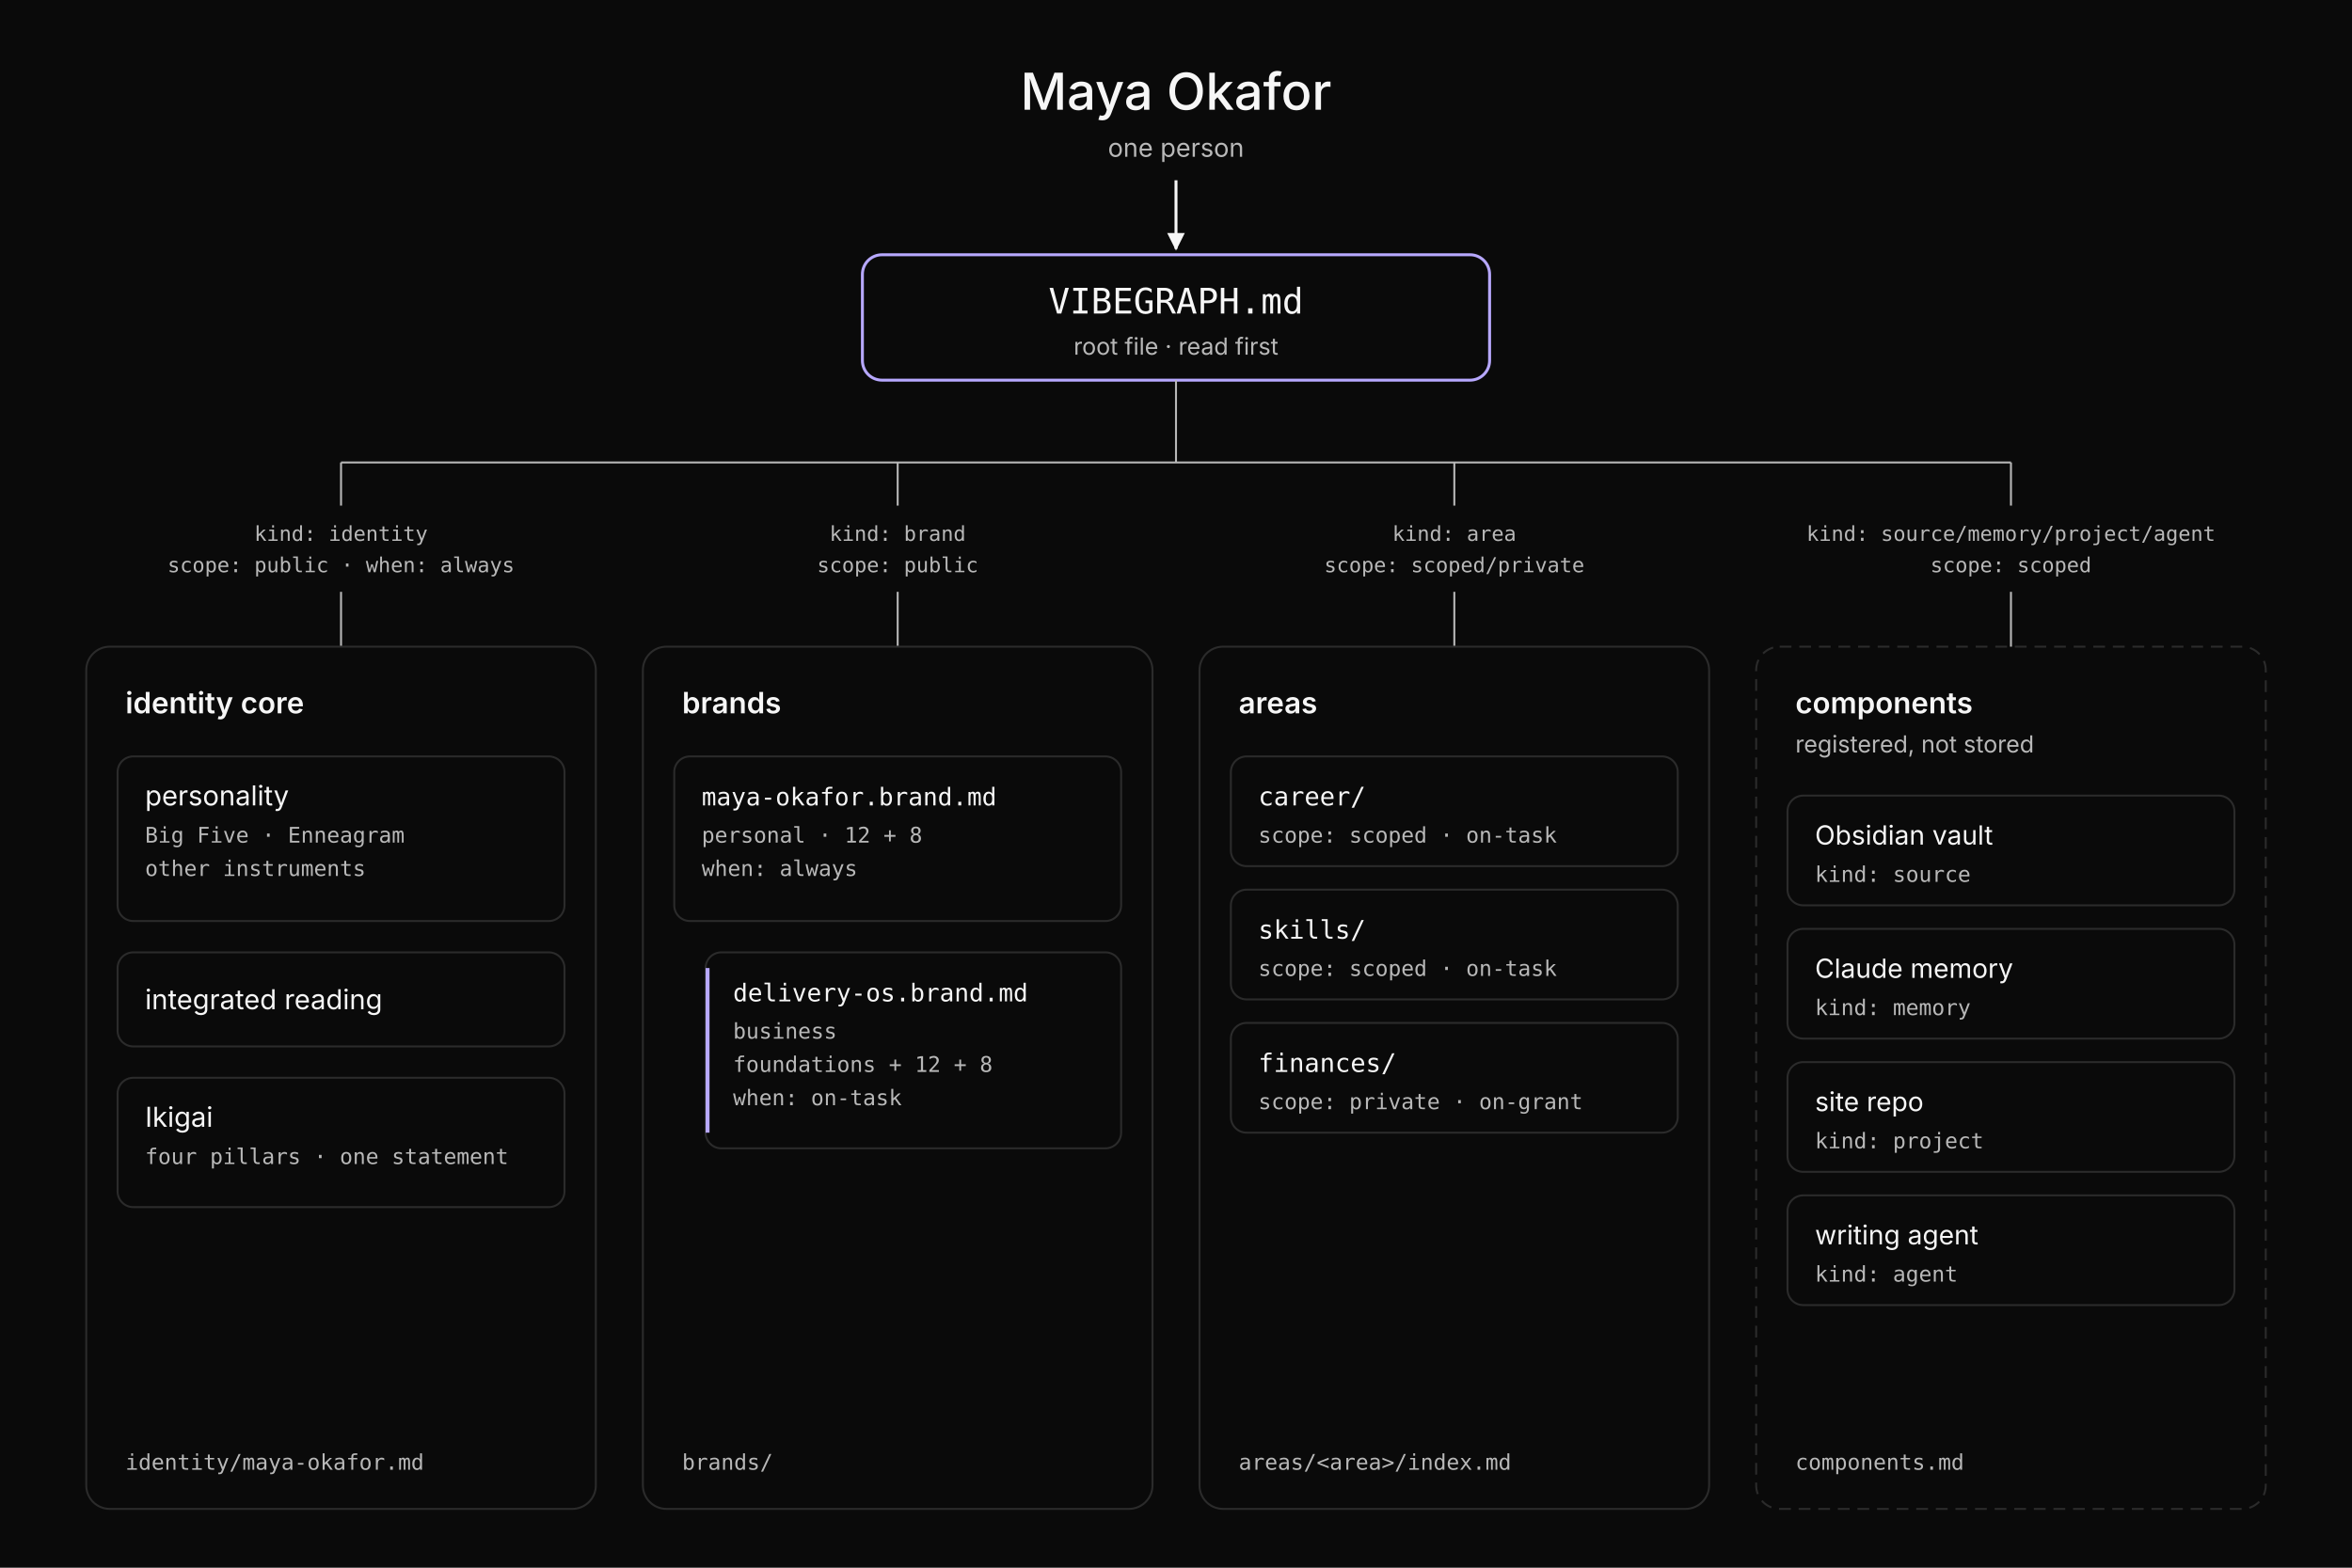
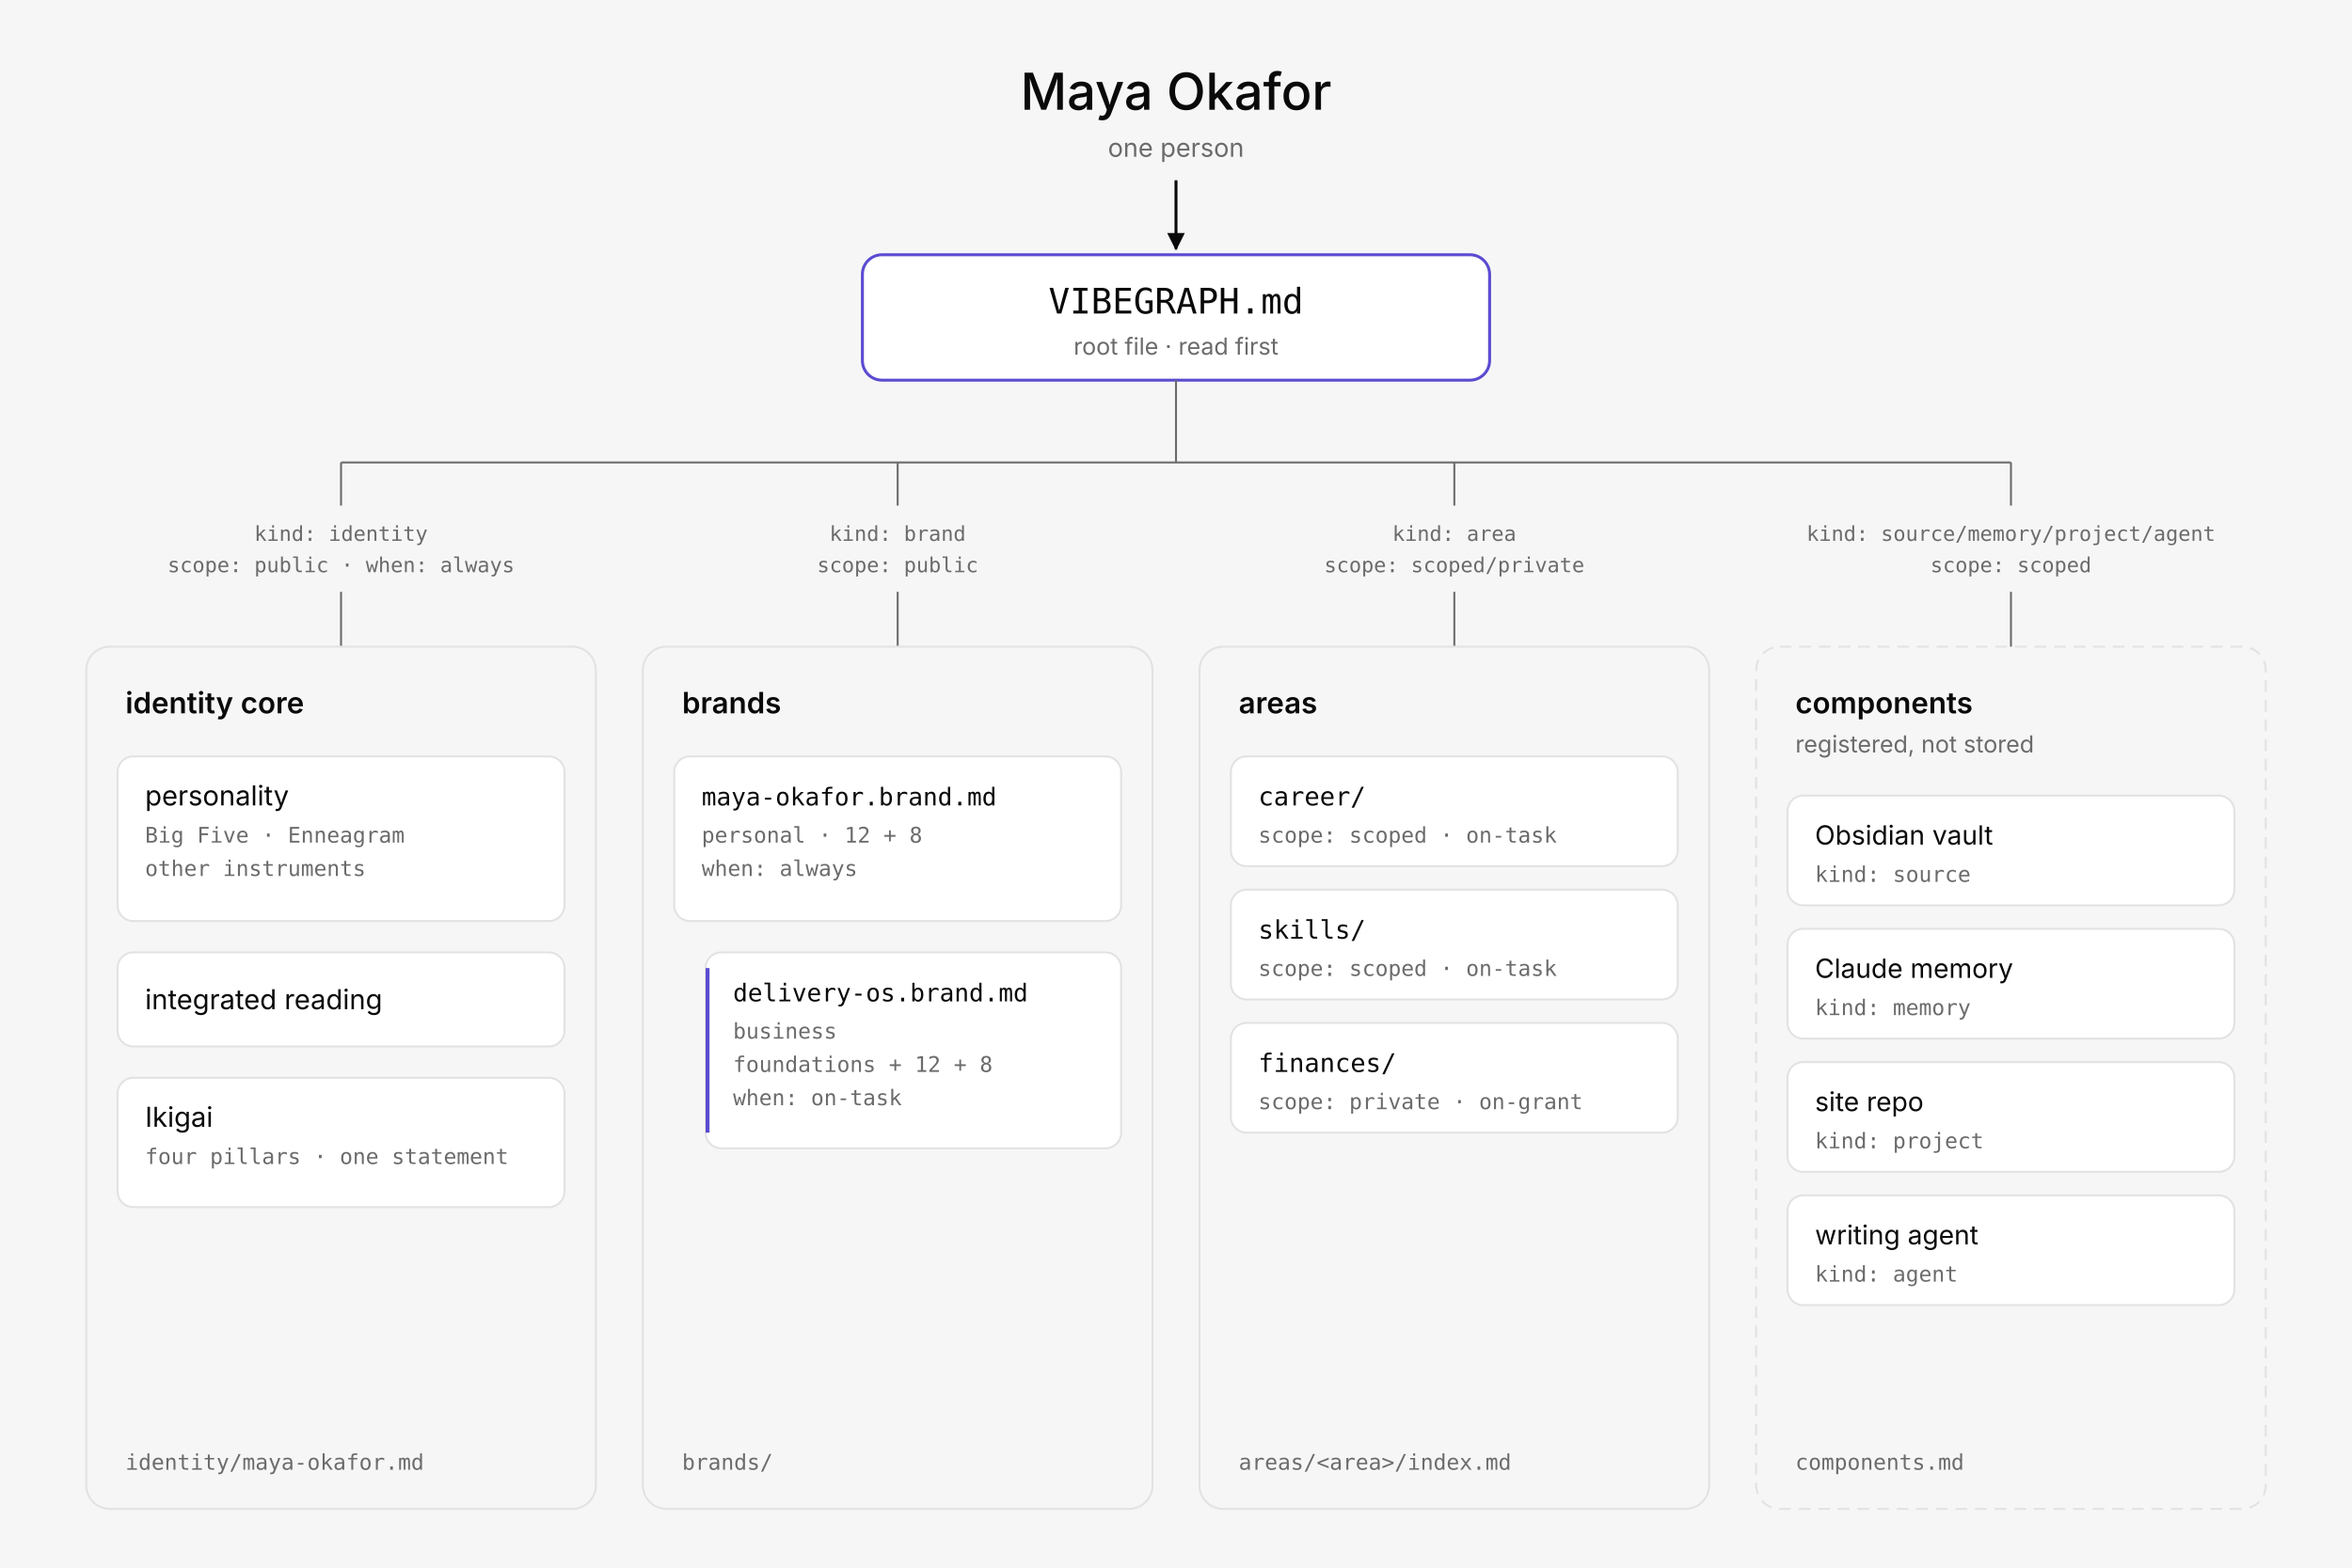
<svg xmlns="http://www.w3.org/2000/svg" viewBox="0 0 1200 800" width="1200" height="800" role="img" aria-label="Figure 1: the anatomy of a vibegraph">
-   <rect width="1200" height="800" fill="#0a0a0a" />
+   <rect width="1200" height="800" fill="#f6f6f6" />
  <defs>
    <marker id="f1-arrow" viewBox="0 0 10 10" refX="9" refY="5" markerWidth="6" markerHeight="6" orient="auto">
-       <path d="M0,0 L10,5 L0,10 z" fill="#f6f6f6" />
+       <path d="M0,0 L10,5 L0,10 z" fill="#0a0a0a" />
    </marker>
  </defs>
-   <text x="600.0" y="56.0" font-family="'Space Grotesk', Inter, sans-serif" font-size="26" font-weight="500" fill="#f6f6f6" text-anchor="middle">Maya Okafor</text>
-   <text x="600.0" y="80.0" font-family="Inter, sans-serif" font-size="13" font-weight="400" fill="#b8b8b8" text-anchor="middle">one person</text>
-   <line x1="600.0" y1="92.0" x2="600.0" y2="127.0" stroke="#f6f6f6" stroke-width="1.5" marker-end="url(#f1-arrow)" />
-   <rect x="440.0" y="130.0" width="320.0" height="64.0" rx="10" fill="#0a0a0a" stroke="#b7a8ff" stroke-width="1.5" />
-   <text x="600.0" y="160.0" font-family="'IBM Plex Mono', Menlo, monospace" font-size="18" font-weight="500" fill="#f6f6f6" text-anchor="middle">VIBEGRAPH.md</text>
-   <text x="600.0" y="181.0" font-family="Inter, sans-serif" font-size="12" font-weight="400" fill="#b8b8b8" text-anchor="middle">root file · read first</text>
-   <line x1="600.0" y1="194.0" x2="600.0" y2="236.0" stroke="#b8b8b8" stroke-width="1.0" />
-   <line x1="174.0" y1="236.0" x2="1026.0" y2="236.0" stroke="#b8b8b8" stroke-width="1.0" />
-   <line x1="174.0" y1="236.0" x2="174.0" y2="330.0" stroke="#b8b8b8" stroke-width="1.0" />
-   <rect x="77.8" y="258.0" width="192.4" height="44.0" rx="4" fill="#0a0a0a" stroke="none" stroke-width="0" />
-   <text x="174.0" y="276.0" font-family="'IBM Plex Mono', Menlo, monospace" font-size="10.5" font-weight="400" fill="#b8b8b8" text-anchor="middle">kind: identity</text>
-   <text x="174.0" y="292.0" font-family="'IBM Plex Mono', Menlo, monospace" font-size="10.5" font-weight="400" fill="#b8b8b8" text-anchor="middle">scope: public · when: always</text>
-   <line x1="458.0" y1="236.0" x2="458.0" y2="330.0" stroke="#b8b8b8" stroke-width="1.0" />
-   <rect x="409.1" y="258.0" width="97.9" height="44.0" rx="4" fill="#0a0a0a" stroke="none" stroke-width="0" />
-   <text x="458.0" y="276.0" font-family="'IBM Plex Mono', Menlo, monospace" font-size="10.5" font-weight="400" fill="#b8b8b8" text-anchor="middle">kind: brand</text>
-   <text x="458.0" y="292.0" font-family="'IBM Plex Mono', Menlo, monospace" font-size="10.5" font-weight="400" fill="#b8b8b8" text-anchor="middle">scope: public</text>
-   <line x1="742.0" y1="236.0" x2="742.0" y2="330.0" stroke="#b8b8b8" stroke-width="1.0" />
-   <rect x="667.9" y="258.0" width="148.3" height="44.0" rx="4" fill="#0a0a0a" stroke="none" stroke-width="0" />
-   <text x="742.0" y="276.0" font-family="'IBM Plex Mono', Menlo, monospace" font-size="10.5" font-weight="400" fill="#b8b8b8" text-anchor="middle">kind: area</text>
-   <text x="742.0" y="292.0" font-family="'IBM Plex Mono', Menlo, monospace" font-size="10.5" font-weight="400" fill="#b8b8b8" text-anchor="middle">scope: scoped/private</text>
-   <line x1="1026.0" y1="236.0" x2="1026.0" y2="330.0" stroke="#b8b8b8" stroke-width="1.0" />
-   <rect x="914.0" y="258.0" width="223.9" height="44.0" rx="4" fill="#0a0a0a" stroke="none" stroke-width="0" />
-   <text x="1026.0" y="276.0" font-family="'IBM Plex Mono', Menlo, monospace" font-size="10.5" font-weight="400" fill="#b8b8b8" text-anchor="middle">kind: source/memory/project/agent</text>
-   <text x="1026.0" y="292.0" font-family="'IBM Plex Mono', Menlo, monospace" font-size="10.5" font-weight="400" fill="#b8b8b8" text-anchor="middle">scope: scoped</text>
-   <rect x="44.0" y="330.0" width="260.0" height="440.0" rx="12" fill="none" stroke="#2b2b2b" stroke-width="1.0" />
-   <text x="64.0" y="364.0" font-family="Inter, sans-serif" font-size="15" font-weight="600" fill="#f6f6f6" text-anchor="start">identity core</text>
-   <rect x="328.0" y="330.0" width="260.0" height="440.0" rx="12" fill="none" stroke="#2b2b2b" stroke-width="1.0" />
-   <text x="348.0" y="364.0" font-family="Inter, sans-serif" font-size="15" font-weight="600" fill="#f6f6f6" text-anchor="start">brands</text>
-   <rect x="612.0" y="330.0" width="260.0" height="440.0" rx="12" fill="none" stroke="#2b2b2b" stroke-width="1.0" />
-   <text x="632.0" y="364.0" font-family="Inter, sans-serif" font-size="15" font-weight="600" fill="#f6f6f6" text-anchor="start">areas</text>
-   <rect x="896.0" y="330.0" width="260.0" height="440.0" rx="12" fill="none" stroke="#2b2b2b" stroke-width="1.0" stroke-dasharray="6 4" />
-   <text x="916.0" y="364.0" font-family="Inter, sans-serif" font-size="15" font-weight="600" fill="#f6f6f6" text-anchor="start">components</text>
-   <text x="916.0" y="384.0" font-family="Inter, sans-serif" font-size="12" font-weight="400" fill="#b8b8b8" text-anchor="start">registered, not stored</text>
-   <rect x="60.0" y="386.0" width="228.0" height="84.0" rx="8" fill="none" stroke="#2b2b2b" stroke-width="1.0" />
-   <text x="74.0" y="411.0" font-family="Inter, sans-serif" font-size="14" font-weight="400" fill="#f6f6f6" text-anchor="start">personality</text>
-   <text x="74.0" y="430.0" font-family="'IBM Plex Mono', Menlo, monospace" font-size="11" font-weight="400" fill="#b8b8b8" text-anchor="start">Big Five · Enneagram</text>
-   <text x="74.0" y="447.0" font-family="'IBM Plex Mono', Menlo, monospace" font-size="11" font-weight="400" fill="#b8b8b8" text-anchor="start">other instruments</text>
-   <rect x="60.0" y="486.0" width="228.0" height="48.0" rx="8" fill="none" stroke="#2b2b2b" stroke-width="1.0" />
-   <text x="74.0" y="515.0" font-family="Inter, sans-serif" font-size="14" font-weight="400" fill="#f6f6f6" text-anchor="start">integrated reading</text>
-   <rect x="60.0" y="550.0" width="228.0" height="66.0" rx="8" fill="none" stroke="#2b2b2b" stroke-width="1.0" />
-   <text x="74.0" y="575.0" font-family="Inter, sans-serif" font-size="14" font-weight="400" fill="#f6f6f6" text-anchor="start">Ikigai</text>
-   <text x="74.0" y="594.0" font-family="'IBM Plex Mono', Menlo, monospace" font-size="11" font-weight="400" fill="#b8b8b8" text-anchor="start">four pillars · one statement</text>
-   <text x="64.0" y="750.0" font-family="'IBM Plex Mono', Menlo, monospace" font-size="11" font-weight="400" fill="#b8b8b8" text-anchor="start">identity/maya-okafor.md</text>
-   <rect x="344.0" y="386.0" width="228.0" height="84.0" rx="8" fill="none" stroke="#2b2b2b" stroke-width="1.0" />
-   <text x="358.0" y="411.0" font-family="'IBM Plex Mono', Menlo, monospace" font-size="12.5" font-weight="500" fill="#f6f6f6" text-anchor="start">maya-okafor.brand.md</text>
-   <text x="358.0" y="430.0" font-family="'IBM Plex Mono', Menlo, monospace" font-size="11" font-weight="400" fill="#b8b8b8" text-anchor="start">personal · 12 + 8</text>
-   <text x="358.0" y="447.0" font-family="'IBM Plex Mono', Menlo, monospace" font-size="11" font-weight="400" fill="#b8b8b8" text-anchor="start">when: always</text>
-   <rect x="360.0" y="486.0" width="212.0" height="100.0" rx="8" fill="none" stroke="#2b2b2b" stroke-width="1.0" />
-   <line x1="361.0" y1="494.0" x2="361.0" y2="578.0" stroke="#b7a8ff" stroke-width="2" />
-   <text x="374.0" y="511.0" font-family="'IBM Plex Mono', Menlo, monospace" font-size="12.5" font-weight="500" fill="#f6f6f6" text-anchor="start">delivery-os.brand.md</text>
-   <text x="374.0" y="530.0" font-family="'IBM Plex Mono', Menlo, monospace" font-size="11" font-weight="400" fill="#b8b8b8" text-anchor="start">business</text>
-   <text x="374.0" y="547.0" font-family="'IBM Plex Mono', Menlo, monospace" font-size="11" font-weight="400" fill="#b8b8b8" text-anchor="start">foundations + 12 + 8</text>
-   <text x="374.0" y="564.0" font-family="'IBM Plex Mono', Menlo, monospace" font-size="11" font-weight="400" fill="#b8b8b8" text-anchor="start">when: on-task</text>
-   <text x="348.0" y="750.0" font-family="'IBM Plex Mono', Menlo, monospace" font-size="11" font-weight="400" fill="#b8b8b8" text-anchor="start">brands/</text>
-   <rect x="628.0" y="386.0" width="228.0" height="56.0" rx="8" fill="none" stroke="#2b2b2b" stroke-width="1.0" />
-   <text x="642.0" y="411.0" font-family="'IBM Plex Mono', Menlo, monospace" font-size="13" font-weight="500" fill="#f6f6f6" text-anchor="start">career/</text>
-   <text x="642.0" y="430.0" font-family="'IBM Plex Mono', Menlo, monospace" font-size="11" font-weight="400" fill="#b8b8b8" text-anchor="start">scope: scoped · on-task</text>
-   <rect x="628.0" y="454.0" width="228.0" height="56.0" rx="8" fill="none" stroke="#2b2b2b" stroke-width="1.0" />
-   <text x="642.0" y="479.0" font-family="'IBM Plex Mono', Menlo, monospace" font-size="13" font-weight="500" fill="#f6f6f6" text-anchor="start">skills/</text>
-   <text x="642.0" y="498.0" font-family="'IBM Plex Mono', Menlo, monospace" font-size="11" font-weight="400" fill="#b8b8b8" text-anchor="start">scope: scoped · on-task</text>
-   <rect x="628.0" y="522.0" width="228.0" height="56.0" rx="8" fill="none" stroke="#2b2b2b" stroke-width="1.0" />
-   <text x="642.0" y="547.0" font-family="'IBM Plex Mono', Menlo, monospace" font-size="13" font-weight="500" fill="#f6f6f6" text-anchor="start">finances/</text>
-   <text x="642.0" y="566.0" font-family="'IBM Plex Mono', Menlo, monospace" font-size="11" font-weight="400" fill="#b8b8b8" text-anchor="start">scope: private · on-grant</text>
-   <text x="632.0" y="750.0" font-family="'IBM Plex Mono', Menlo, monospace" font-size="11" font-weight="400" fill="#b8b8b8" text-anchor="start">areas/&lt;area&gt;/index.md</text>
-   <rect x="912.0" y="406.0" width="228.0" height="56.0" rx="8" fill="none" stroke="#2b2b2b" stroke-width="1.0" />
-   <text x="926.0" y="431.0" font-family="Inter, sans-serif" font-size="13.5" font-weight="400" fill="#f6f6f6" text-anchor="start">Obsidian vault</text>
-   <text x="926.0" y="450.0" font-family="'IBM Plex Mono', Menlo, monospace" font-size="11" font-weight="400" fill="#b8b8b8" text-anchor="start">kind: source</text>
-   <rect x="912.0" y="474.0" width="228.0" height="56.0" rx="8" fill="none" stroke="#2b2b2b" stroke-width="1.0" />
-   <text x="926.0" y="499.0" font-family="Inter, sans-serif" font-size="13.5" font-weight="400" fill="#f6f6f6" text-anchor="start">Claude memory</text>
-   <text x="926.0" y="518.0" font-family="'IBM Plex Mono', Menlo, monospace" font-size="11" font-weight="400" fill="#b8b8b8" text-anchor="start">kind: memory</text>
-   <rect x="912.0" y="542.0" width="228.0" height="56.0" rx="8" fill="none" stroke="#2b2b2b" stroke-width="1.0" />
-   <text x="926.0" y="567.0" font-family="Inter, sans-serif" font-size="13.5" font-weight="400" fill="#f6f6f6" text-anchor="start">site repo</text>
-   <text x="926.0" y="586.0" font-family="'IBM Plex Mono', Menlo, monospace" font-size="11" font-weight="400" fill="#b8b8b8" text-anchor="start">kind: project</text>
-   <rect x="912.0" y="610.0" width="228.0" height="56.0" rx="8" fill="none" stroke="#2b2b2b" stroke-width="1.0" />
-   <text x="926.0" y="635.0" font-family="Inter, sans-serif" font-size="13.5" font-weight="400" fill="#f6f6f6" text-anchor="start">writing agent</text>
-   <text x="926.0" y="654.0" font-family="'IBM Plex Mono', Menlo, monospace" font-size="11" font-weight="400" fill="#b8b8b8" text-anchor="start">kind: agent</text>
-   <text x="916.0" y="750.0" font-family="'IBM Plex Mono', Menlo, monospace" font-size="11" font-weight="400" fill="#b8b8b8" text-anchor="start">components.md</text>
+   <text x="600.0" y="56.0" font-family="'Space Grotesk', Inter, sans-serif" font-size="26" font-weight="500" fill="#0a0a0a" text-anchor="middle">Maya Okafor</text>
+   <text x="600.0" y="80.0" font-family="Inter, sans-serif" font-size="13" font-weight="400" fill="#6b6b6b" text-anchor="middle">one person</text>
+   <line x1="600.0" y1="92.0" x2="600.0" y2="127.0" stroke="#0a0a0a" stroke-width="1.5" marker-end="url(#f1-arrow)" />
+   <rect x="440.0" y="130.0" width="320.0" height="64.0" rx="10" fill="#ffffff" stroke="#5a4bd1" stroke-width="1.5" />
+   <text x="600.0" y="160.0" font-family="'IBM Plex Mono', Menlo, monospace" font-size="18" font-weight="500" fill="#0a0a0a" text-anchor="middle">VIBEGRAPH.md</text>
+   <text x="600.0" y="181.0" font-family="Inter, sans-serif" font-size="12" font-weight="400" fill="#6b6b6b" text-anchor="middle">root file · read first</text>
+   <line x1="600.0" y1="194.0" x2="600.0" y2="236.0" stroke="#6b6b6b" stroke-width="1.0" />
+   <line x1="174.0" y1="236.0" x2="1026.0" y2="236.0" stroke="#6b6b6b" stroke-width="1.0" />
+   <line x1="174.0" y1="236.0" x2="174.0" y2="330.0" stroke="#6b6b6b" stroke-width="1.0" />
+   <rect x="77.8" y="258.0" width="192.4" height="44.0" rx="4" fill="#f6f6f6" stroke="none" stroke-width="0" />
+   <text x="174.0" y="276.0" font-family="'IBM Plex Mono', Menlo, monospace" font-size="10.5" font-weight="400" fill="#6b6b6b" text-anchor="middle">kind: identity</text>
+   <text x="174.0" y="292.0" font-family="'IBM Plex Mono', Menlo, monospace" font-size="10.5" font-weight="400" fill="#6b6b6b" text-anchor="middle">scope: public · when: always</text>
+   <line x1="458.0" y1="236.0" x2="458.0" y2="330.0" stroke="#6b6b6b" stroke-width="1.0" />
+   <rect x="409.1" y="258.0" width="97.9" height="44.0" rx="4" fill="#f6f6f6" stroke="none" stroke-width="0" />
+   <text x="458.0" y="276.0" font-family="'IBM Plex Mono', Menlo, monospace" font-size="10.5" font-weight="400" fill="#6b6b6b" text-anchor="middle">kind: brand</text>
+   <text x="458.0" y="292.0" font-family="'IBM Plex Mono', Menlo, monospace" font-size="10.5" font-weight="400" fill="#6b6b6b" text-anchor="middle">scope: public</text>
+   <line x1="742.0" y1="236.0" x2="742.0" y2="330.0" stroke="#6b6b6b" stroke-width="1.0" />
+   <rect x="667.9" y="258.0" width="148.3" height="44.0" rx="4" fill="#f6f6f6" stroke="none" stroke-width="0" />
+   <text x="742.0" y="276.0" font-family="'IBM Plex Mono', Menlo, monospace" font-size="10.5" font-weight="400" fill="#6b6b6b" text-anchor="middle">kind: area</text>
+   <text x="742.0" y="292.0" font-family="'IBM Plex Mono', Menlo, monospace" font-size="10.5" font-weight="400" fill="#6b6b6b" text-anchor="middle">scope: scoped/private</text>
+   <line x1="1026.0" y1="236.0" x2="1026.0" y2="330.0" stroke="#6b6b6b" stroke-width="1.0" />
+   <rect x="914.0" y="258.0" width="223.9" height="44.0" rx="4" fill="#f6f6f6" stroke="none" stroke-width="0" />
+   <text x="1026.0" y="276.0" font-family="'IBM Plex Mono', Menlo, monospace" font-size="10.5" font-weight="400" fill="#6b6b6b" text-anchor="middle">kind: source/memory/project/agent</text>
+   <text x="1026.0" y="292.0" font-family="'IBM Plex Mono', Menlo, monospace" font-size="10.5" font-weight="400" fill="#6b6b6b" text-anchor="middle">scope: scoped</text>
+   <rect x="44.0" y="330.0" width="260.0" height="440.0" rx="12" fill="none" stroke="#e2e2e2" stroke-width="1.0" />
+   <text x="64.0" y="364.0" font-family="Inter, sans-serif" font-size="15" font-weight="600" fill="#0a0a0a" text-anchor="start">identity core</text>
+   <rect x="328.0" y="330.0" width="260.0" height="440.0" rx="12" fill="none" stroke="#e2e2e2" stroke-width="1.0" />
+   <text x="348.0" y="364.0" font-family="Inter, sans-serif" font-size="15" font-weight="600" fill="#0a0a0a" text-anchor="start">brands</text>
+   <rect x="612.0" y="330.0" width="260.0" height="440.0" rx="12" fill="none" stroke="#e2e2e2" stroke-width="1.0" />
+   <text x="632.0" y="364.0" font-family="Inter, sans-serif" font-size="15" font-weight="600" fill="#0a0a0a" text-anchor="start">areas</text>
+   <rect x="896.0" y="330.0" width="260.0" height="440.0" rx="12" fill="none" stroke="#e2e2e2" stroke-width="1.0" stroke-dasharray="6 4" />
+   <text x="916.0" y="364.0" font-family="Inter, sans-serif" font-size="15" font-weight="600" fill="#0a0a0a" text-anchor="start">components</text>
+   <text x="916.0" y="384.0" font-family="Inter, sans-serif" font-size="12" font-weight="400" fill="#6b6b6b" text-anchor="start">registered, not stored</text>
+   <rect x="60.0" y="386.0" width="228.0" height="84.0" rx="8" fill="#ffffff" stroke="#e2e2e2" stroke-width="1.0" />
+   <text x="74.0" y="411.0" font-family="Inter, sans-serif" font-size="14" font-weight="400" fill="#0a0a0a" text-anchor="start">personality</text>
+   <text x="74.0" y="430.0" font-family="'IBM Plex Mono', Menlo, monospace" font-size="11" font-weight="400" fill="#6b6b6b" text-anchor="start">Big Five · Enneagram</text>
+   <text x="74.0" y="447.0" font-family="'IBM Plex Mono', Menlo, monospace" font-size="11" font-weight="400" fill="#6b6b6b" text-anchor="start">other instruments</text>
+   <rect x="60.0" y="486.0" width="228.0" height="48.0" rx="8" fill="#ffffff" stroke="#e2e2e2" stroke-width="1.0" />
+   <text x="74.0" y="515.0" font-family="Inter, sans-serif" font-size="14" font-weight="400" fill="#0a0a0a" text-anchor="start">integrated reading</text>
+   <rect x="60.0" y="550.0" width="228.0" height="66.0" rx="8" fill="#ffffff" stroke="#e2e2e2" stroke-width="1.0" />
+   <text x="74.0" y="575.0" font-family="Inter, sans-serif" font-size="14" font-weight="400" fill="#0a0a0a" text-anchor="start">Ikigai</text>
+   <text x="74.0" y="594.0" font-family="'IBM Plex Mono', Menlo, monospace" font-size="11" font-weight="400" fill="#6b6b6b" text-anchor="start">four pillars · one statement</text>
+   <text x="64.0" y="750.0" font-family="'IBM Plex Mono', Menlo, monospace" font-size="11" font-weight="400" fill="#6b6b6b" text-anchor="start">identity/maya-okafor.md</text>
+   <rect x="344.0" y="386.0" width="228.0" height="84.0" rx="8" fill="#ffffff" stroke="#e2e2e2" stroke-width="1.0" />
+   <text x="358.0" y="411.0" font-family="'IBM Plex Mono', Menlo, monospace" font-size="12.5" font-weight="500" fill="#0a0a0a" text-anchor="start">maya-okafor.brand.md</text>
+   <text x="358.0" y="430.0" font-family="'IBM Plex Mono', Menlo, monospace" font-size="11" font-weight="400" fill="#6b6b6b" text-anchor="start">personal · 12 + 8</text>
+   <text x="358.0" y="447.0" font-family="'IBM Plex Mono', Menlo, monospace" font-size="11" font-weight="400" fill="#6b6b6b" text-anchor="start">when: always</text>
+   <rect x="360.0" y="486.0" width="212.0" height="100.0" rx="8" fill="#ffffff" stroke="#e2e2e2" stroke-width="1.0" />
+   <line x1="361.0" y1="494.0" x2="361.0" y2="578.0" stroke="#5a4bd1" stroke-width="2" />
+   <text x="374.0" y="511.0" font-family="'IBM Plex Mono', Menlo, monospace" font-size="12.5" font-weight="500" fill="#0a0a0a" text-anchor="start">delivery-os.brand.md</text>
+   <text x="374.0" y="530.0" font-family="'IBM Plex Mono', Menlo, monospace" font-size="11" font-weight="400" fill="#6b6b6b" text-anchor="start">business</text>
+   <text x="374.0" y="547.0" font-family="'IBM Plex Mono', Menlo, monospace" font-size="11" font-weight="400" fill="#6b6b6b" text-anchor="start">foundations + 12 + 8</text>
+   <text x="374.0" y="564.0" font-family="'IBM Plex Mono', Menlo, monospace" font-size="11" font-weight="400" fill="#6b6b6b" text-anchor="start">when: on-task</text>
+   <text x="348.0" y="750.0" font-family="'IBM Plex Mono', Menlo, monospace" font-size="11" font-weight="400" fill="#6b6b6b" text-anchor="start">brands/</text>
+   <rect x="628.0" y="386.0" width="228.0" height="56.0" rx="8" fill="#ffffff" stroke="#e2e2e2" stroke-width="1.0" />
+   <text x="642.0" y="411.0" font-family="'IBM Plex Mono', Menlo, monospace" font-size="13" font-weight="500" fill="#0a0a0a" text-anchor="start">career/</text>
+   <text x="642.0" y="430.0" font-family="'IBM Plex Mono', Menlo, monospace" font-size="11" font-weight="400" fill="#6b6b6b" text-anchor="start">scope: scoped · on-task</text>
+   <rect x="628.0" y="454.0" width="228.0" height="56.0" rx="8" fill="#ffffff" stroke="#e2e2e2" stroke-width="1.0" />
+   <text x="642.0" y="479.0" font-family="'IBM Plex Mono', Menlo, monospace" font-size="13" font-weight="500" fill="#0a0a0a" text-anchor="start">skills/</text>
+   <text x="642.0" y="498.0" font-family="'IBM Plex Mono', Menlo, monospace" font-size="11" font-weight="400" fill="#6b6b6b" text-anchor="start">scope: scoped · on-task</text>
+   <rect x="628.0" y="522.0" width="228.0" height="56.0" rx="8" fill="#ffffff" stroke="#e2e2e2" stroke-width="1.0" />
+   <text x="642.0" y="547.0" font-family="'IBM Plex Mono', Menlo, monospace" font-size="13" font-weight="500" fill="#0a0a0a" text-anchor="start">finances/</text>
+   <text x="642.0" y="566.0" font-family="'IBM Plex Mono', Menlo, monospace" font-size="11" font-weight="400" fill="#6b6b6b" text-anchor="start">scope: private · on-grant</text>
+   <text x="632.0" y="750.0" font-family="'IBM Plex Mono', Menlo, monospace" font-size="11" font-weight="400" fill="#6b6b6b" text-anchor="start">areas/&lt;area&gt;/index.md</text>
+   <rect x="912.0" y="406.0" width="228.0" height="56.0" rx="8" fill="#ffffff" stroke="#e2e2e2" stroke-width="1.0" />
+   <text x="926.0" y="431.0" font-family="Inter, sans-serif" font-size="13.5" font-weight="400" fill="#0a0a0a" text-anchor="start">Obsidian vault</text>
+   <text x="926.0" y="450.0" font-family="'IBM Plex Mono', Menlo, monospace" font-size="11" font-weight="400" fill="#6b6b6b" text-anchor="start">kind: source</text>
+   <rect x="912.0" y="474.0" width="228.0" height="56.0" rx="8" fill="#ffffff" stroke="#e2e2e2" stroke-width="1.0" />
+   <text x="926.0" y="499.0" font-family="Inter, sans-serif" font-size="13.5" font-weight="400" fill="#0a0a0a" text-anchor="start">Claude memory</text>
+   <text x="926.0" y="518.0" font-family="'IBM Plex Mono', Menlo, monospace" font-size="11" font-weight="400" fill="#6b6b6b" text-anchor="start">kind: memory</text>
+   <rect x="912.0" y="542.0" width="228.0" height="56.0" rx="8" fill="#ffffff" stroke="#e2e2e2" stroke-width="1.0" />
+   <text x="926.0" y="567.0" font-family="Inter, sans-serif" font-size="13.5" font-weight="400" fill="#0a0a0a" text-anchor="start">site repo</text>
+   <text x="926.0" y="586.0" font-family="'IBM Plex Mono', Menlo, monospace" font-size="11" font-weight="400" fill="#6b6b6b" text-anchor="start">kind: project</text>
+   <rect x="912.0" y="610.0" width="228.0" height="56.0" rx="8" fill="#ffffff" stroke="#e2e2e2" stroke-width="1.0" />
+   <text x="926.0" y="635.0" font-family="Inter, sans-serif" font-size="13.5" font-weight="400" fill="#0a0a0a" text-anchor="start">writing agent</text>
+   <text x="926.0" y="654.0" font-family="'IBM Plex Mono', Menlo, monospace" font-size="11" font-weight="400" fill="#6b6b6b" text-anchor="start">kind: agent</text>
+   <text x="916.0" y="750.0" font-family="'IBM Plex Mono', Menlo, monospace" font-size="11" font-weight="400" fill="#6b6b6b" text-anchor="start">components.md</text>
</svg>
